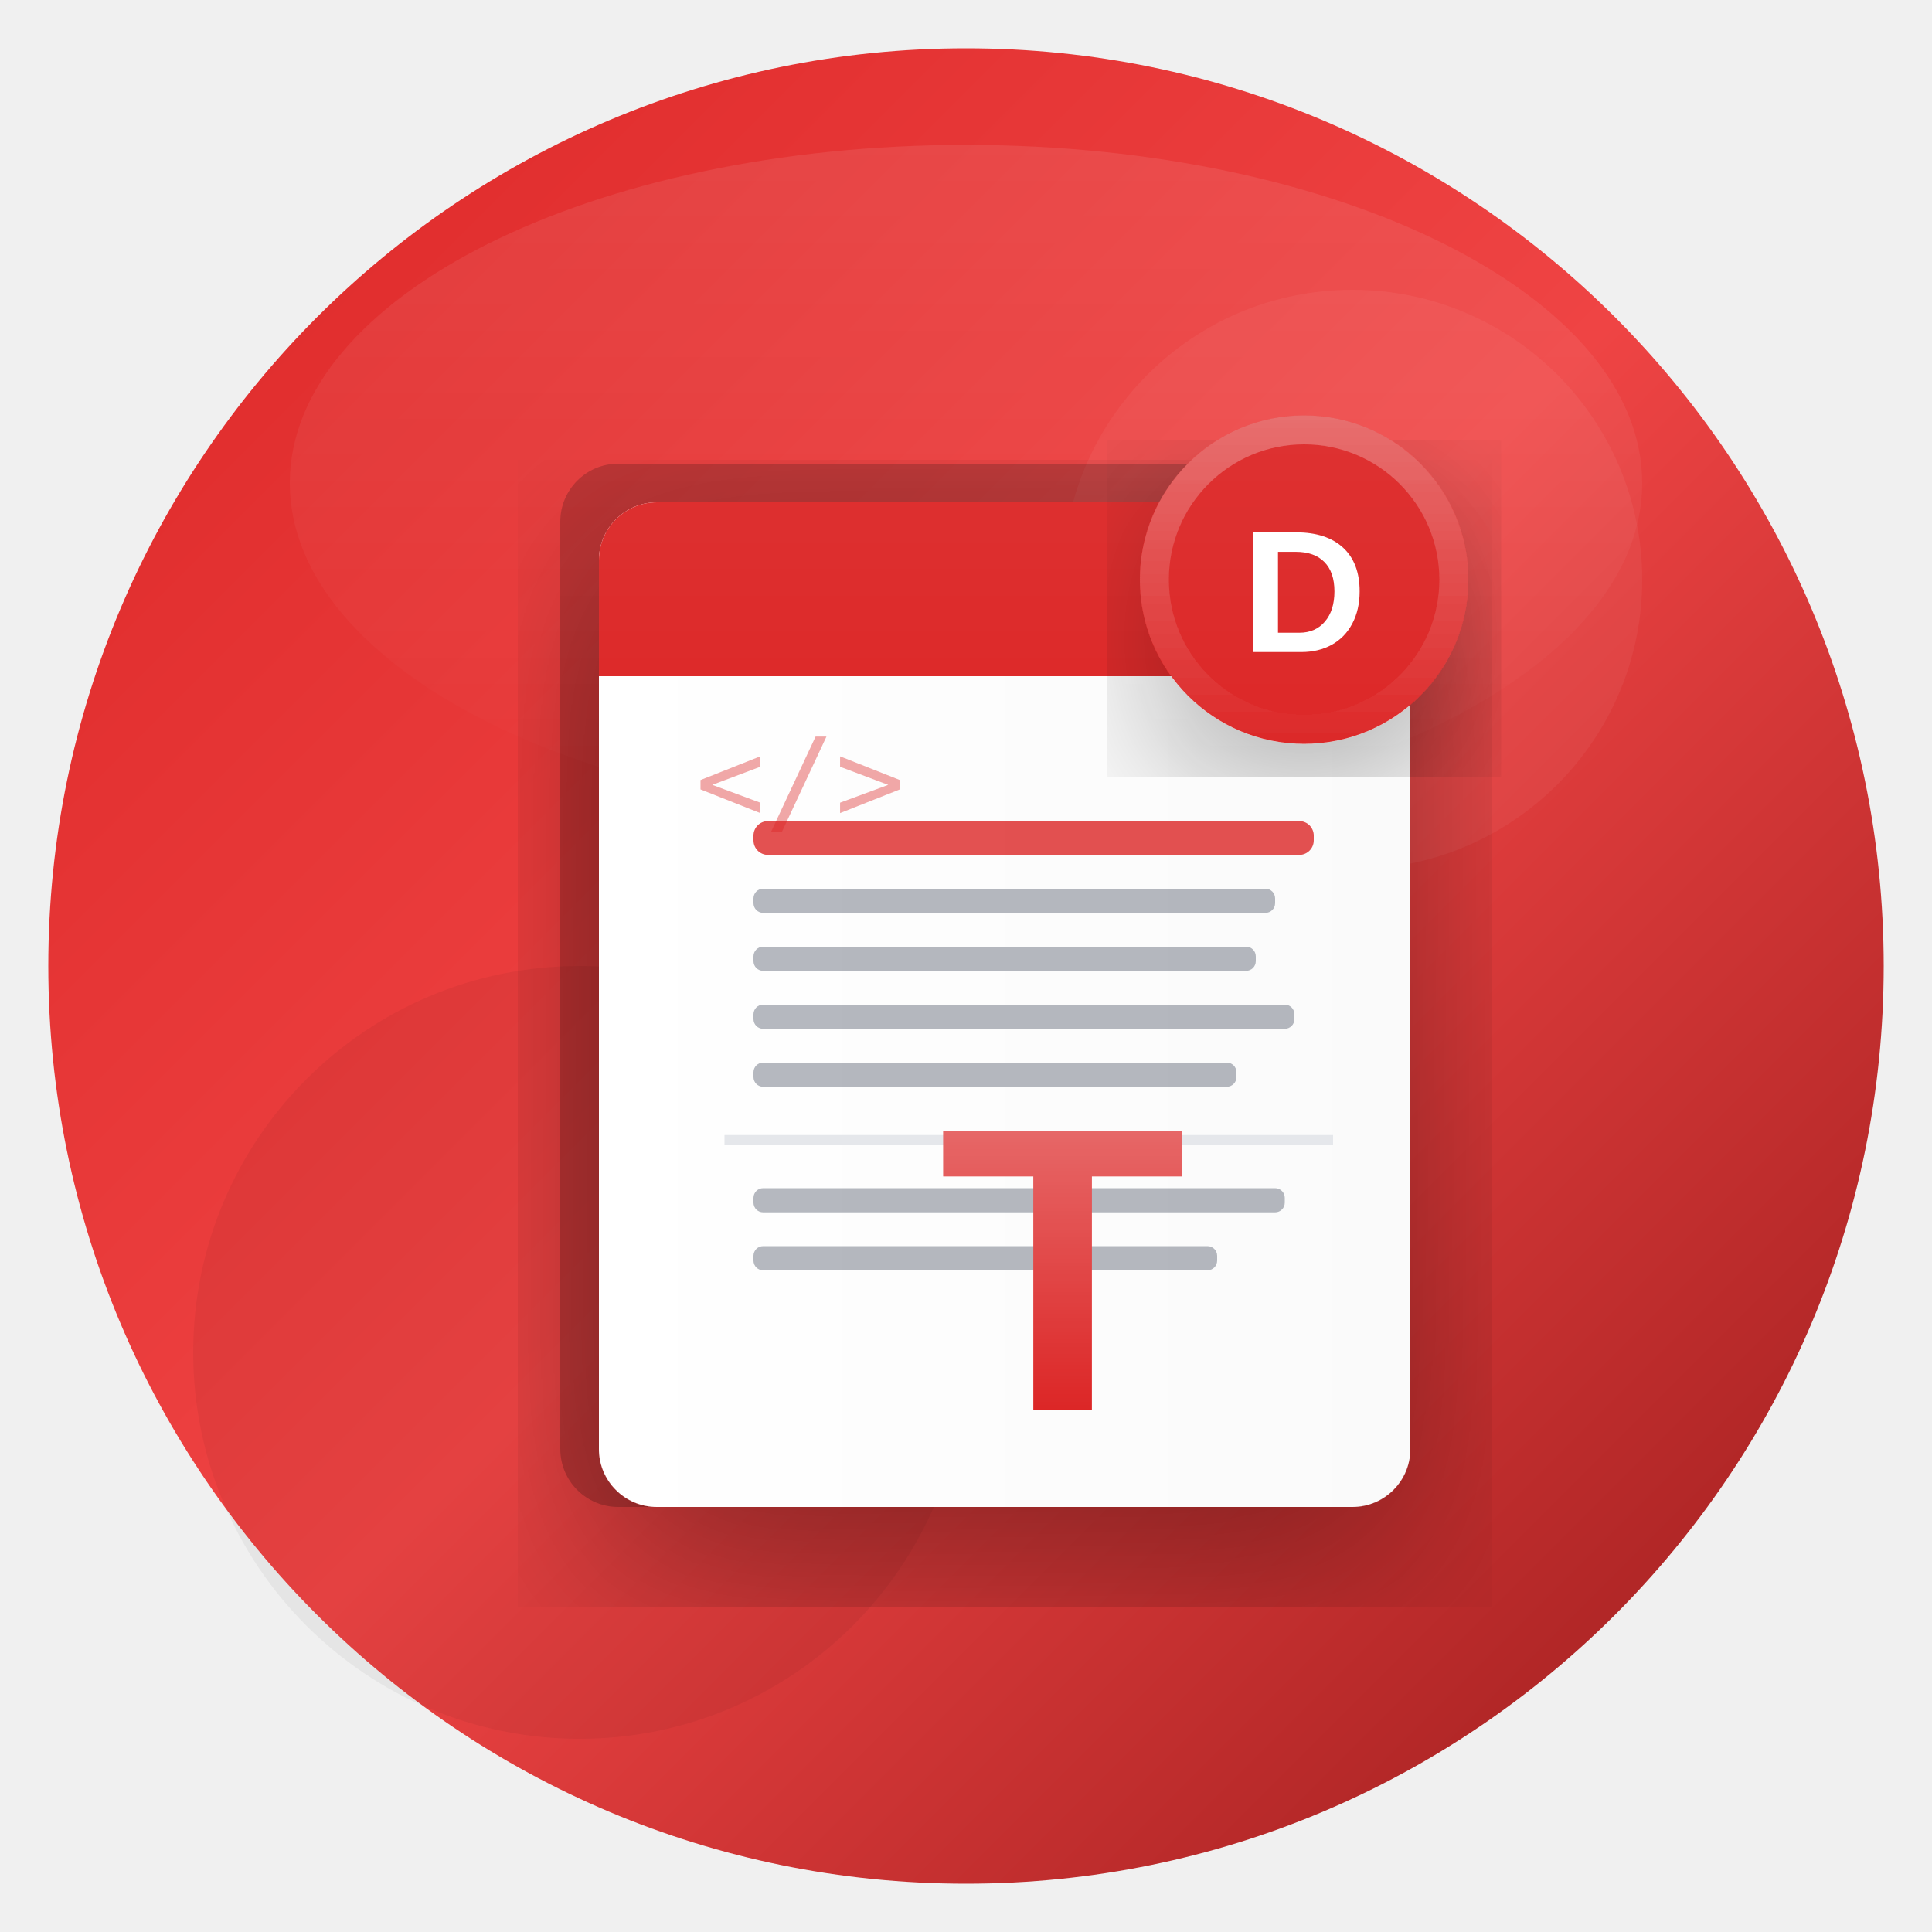
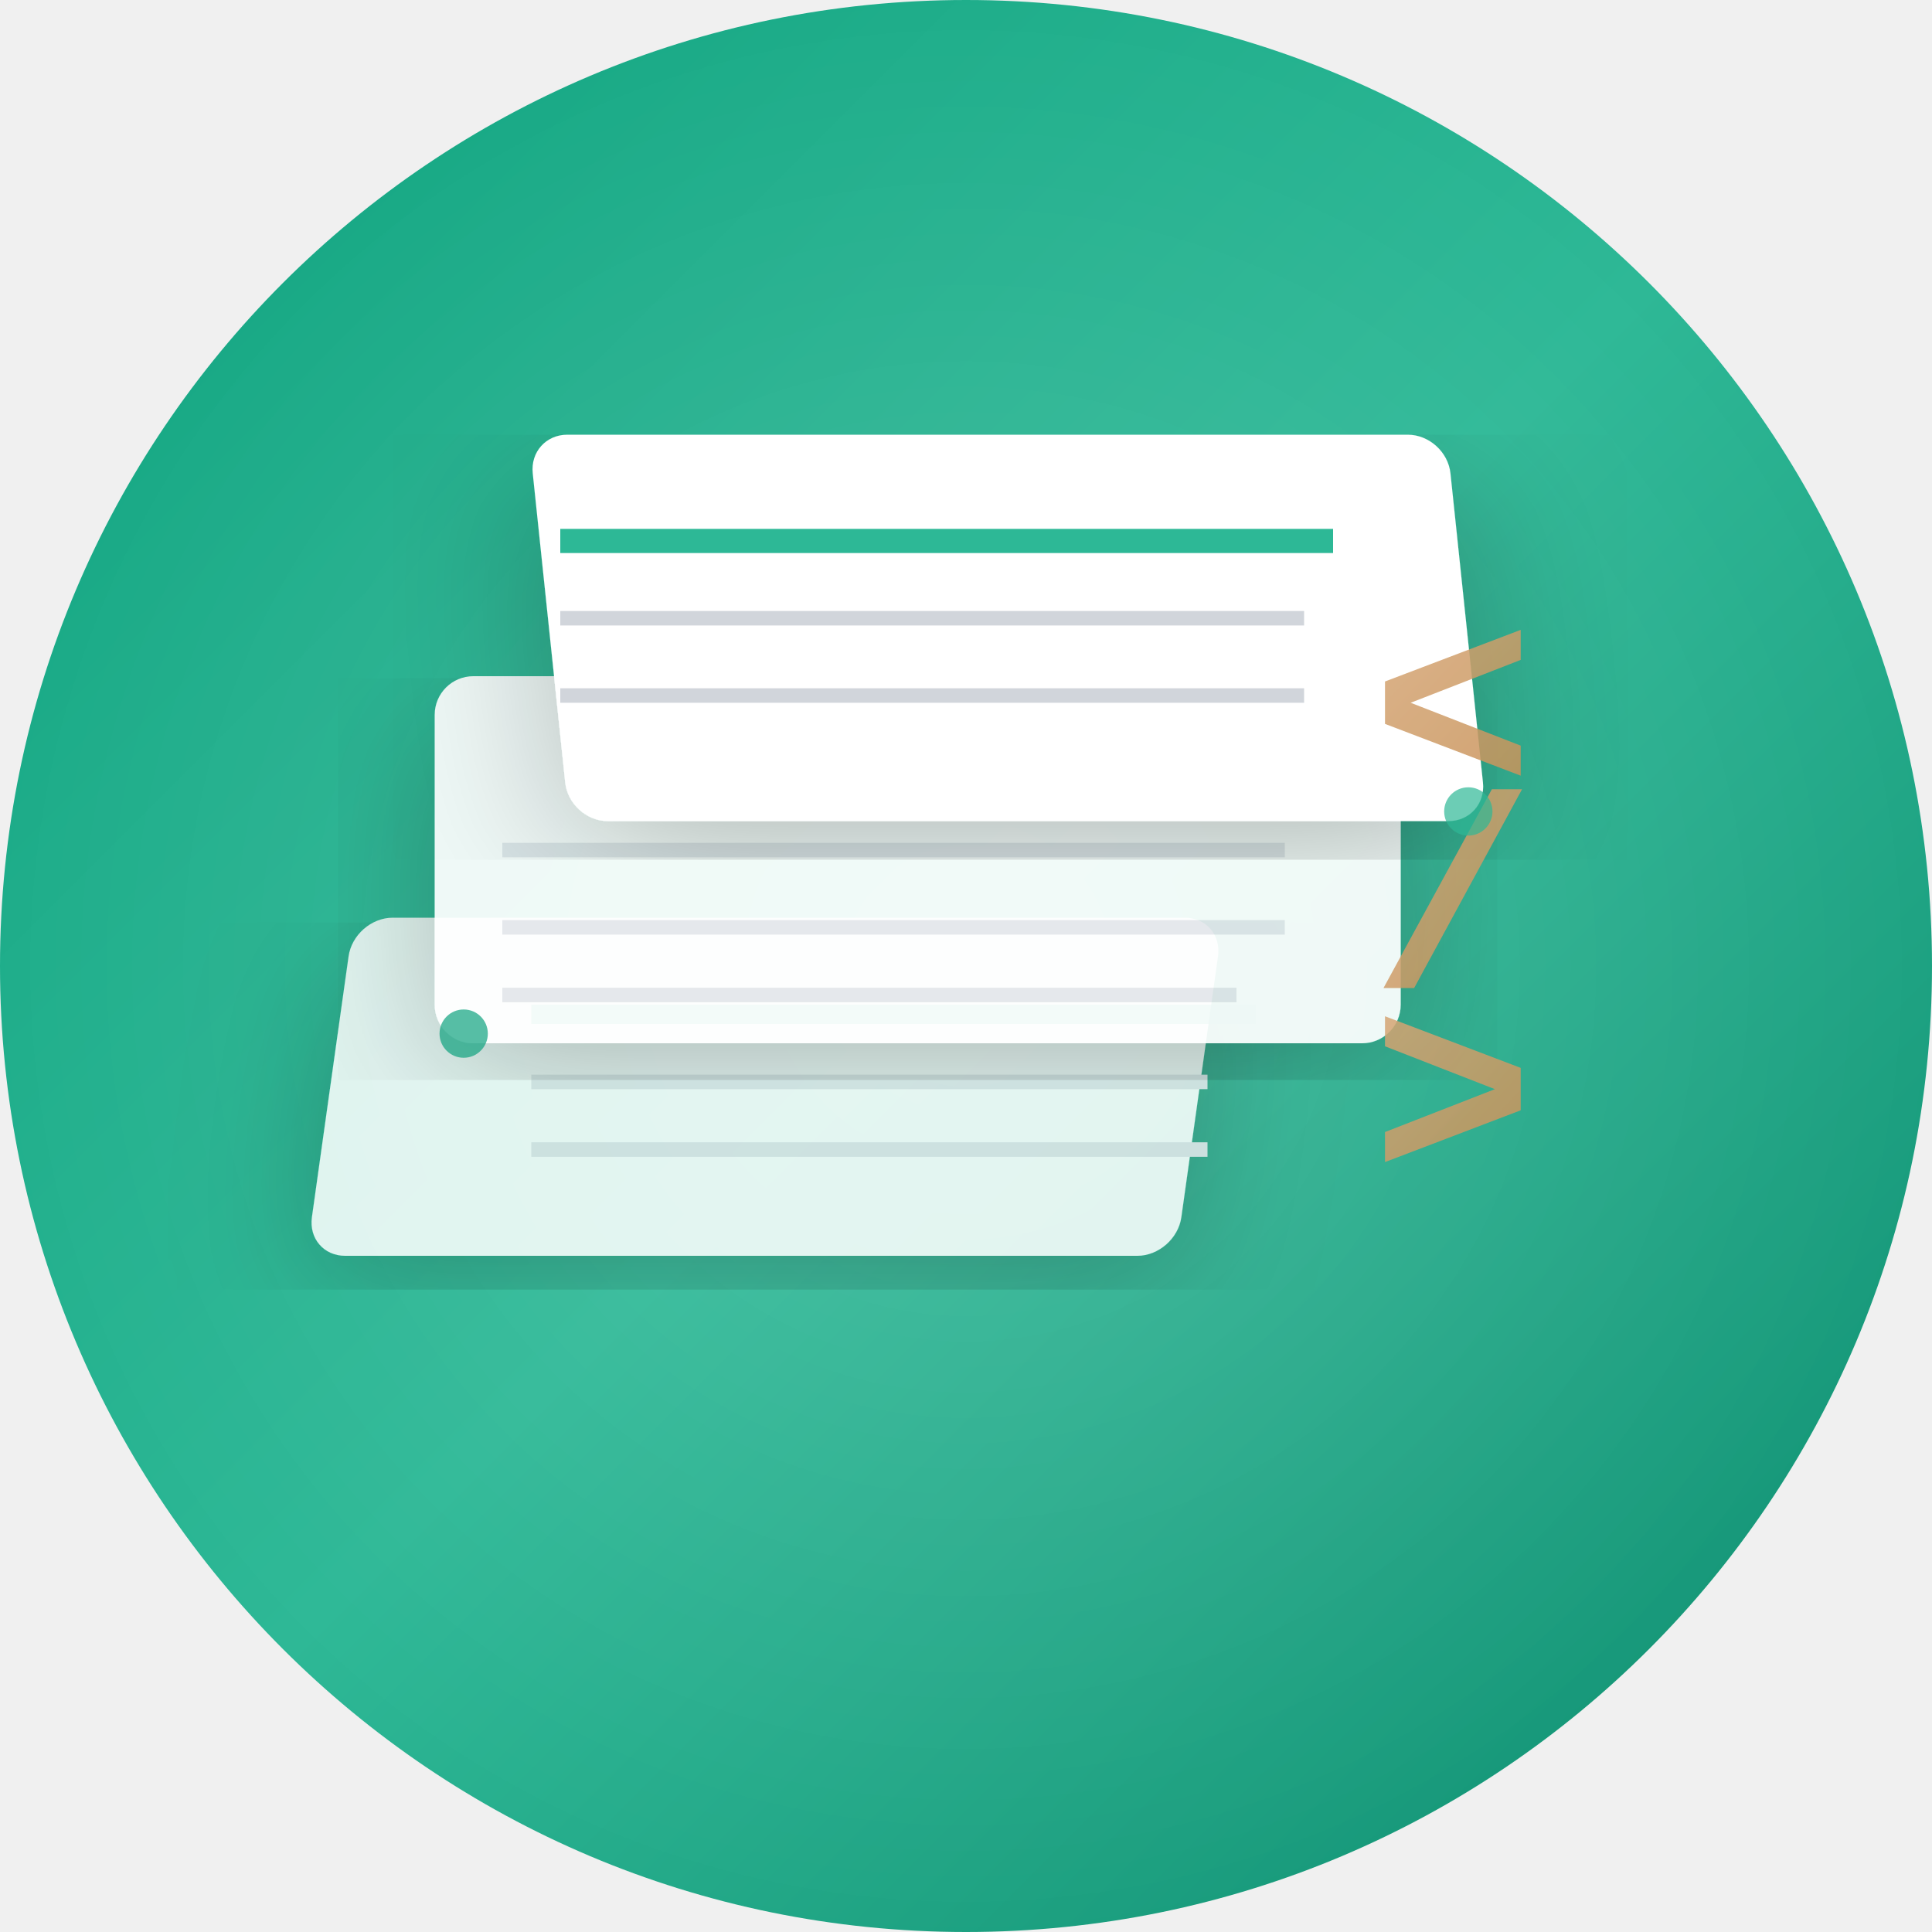
<svg xmlns="http://www.w3.org/2000/svg" width="200" height="200" viewBox="0 0 200 200">
  <defs>
-     <linearGradient id="bgGradient" x1="0%" y1="0%" x2="100%" y2="100%">
-       <stop offset="0%" style="stop-color:#dc2626;stop-opacity:1" />
-       <stop offset="50%" style="stop-color:#ef4444;stop-opacity:1" />
-       <stop offset="100%" style="stop-color:#991b1b;stop-opacity:1" />
+     <linearGradient id="emeraldGrad" x1="0%" y1="0%" x2="100%" y2="100%">
+       <stop offset="0%" style="stop-color:#10a37f;stop-opacity:1" />
+       <stop offset="50%" style="stop-color:#2db896;stop-opacity:1" />
+       <stop offset="100%" style="stop-color:#0d8b6d;stop-opacity:1" />
    </linearGradient>
-     <linearGradient id="paperGradient" x1="0%" y1="0%" x2="100%" y2="0%">
-       <stop offset="0%" style="stop-color:#ffffff;stop-opacity:1" />
-       <stop offset="100%" style="stop-color:#fafafa;stop-opacity:1" />
+     <linearGradient id="goldGrad" x1="0%" y1="0%" x2="100%" y2="100%">
+       <stop offset="0%" style="stop-color:#d4a574;stop-opacity:1" />
+       <stop offset="100%" style="stop-color:#c9935a;stop-opacity:1" />
    </linearGradient>
-     <linearGradient id="shineGradient" x1="0%" y1="0%" x2="0%" y2="100%">
-       <stop offset="0%" style="stop-color:#ffffff;stop-opacity:0.3" />
+     <radialGradient id="glowGrad" cx="50%" cy="50%" r="50%">
+       <stop offset="0%" style="stop-color:#ffffff;stop-opacity:0.15" />
      <stop offset="100%" style="stop-color:#ffffff;stop-opacity:0" />
-     </linearGradient>
+     </radialGradient>
    <filter id="shadow">
-       <feDropShadow dx="0" dy="6" stdDeviation="10" flood-opacity="0.35" />
-     </filter>
-     <filter id="innerShadow">
-       <feGaussianBlur in="SourceAlpha" stdDeviation="2" />
-       <feOffset dx="1" dy="2" result="offsetblur" />
-       <feComponentTransfer>
-         <feFuncA type="linear" slope="0.3" />
-       </feComponentTransfer>
-       <feMerge>
-         <feMergeNode />
-         <feMergeNode in="SourceGraphic" />
-       </feMerge>
+       <feDropShadow dx="0" dy="4" stdDeviation="8" flood-opacity="0.25" />
    </filter>
  </defs>
-   <circle cx="100" cy="100" r="95" fill="url(#bgGradient)" />
-   <circle cx="140" cy="60" r="30" fill="white" opacity="0.05" />
-   <circle cx="60" cy="140" r="40" fill="black" opacity="0.05" />
-   <g opacity="0.2">
-     <rect x="58" y="48" width="88" height="108" rx="6" fill="#000" />
-     <rect x="60" y="50" width="86" height="106" rx="6" fill="#000" />
+   <circle cx="100" cy="100" r="100" fill="url(#emeraldGrad)" />
+   <circle cx="100" cy="100" r="100" fill="url(#glowGrad)" />
+   <g opacity="0.85">
+     <rect x="50" y="95" width="90" height="35" rx="4" fill="white" transform="skewX(-8)" filter="url(#shadow)" />
+     <line x1="55" y1="105" x2="130" y2="105" stroke="#10a37f" stroke-width="2" opacity="0.6" />
+     <line x1="55" y1="112" x2="125" y2="112" stroke="#e5e7eb" stroke-width="1.5" />
+     <line x1="55" y1="119" x2="125" y2="119" stroke="#e5e7eb" stroke-width="1.5" />
  </g>
-   <g filter="url(#shadow)">
-     <rect x="62" y="52" width="84" height="104" rx="6" fill="url(#paperGradient)" />
-     <rect x="62" y="52" width="84" height="18" rx="6" fill="#dc2626" />
-     <rect x="62" y="62" width="84" height="8" fill="#dc2626" />
-     <path d="M 146 52 L 146 70 L 128 70 Z" fill="#e5e7eb" />
-     <path d="M 146 52 L 146 70 L 128 70 Z" fill="#000" opacity="0.1" />
-     <line x1="128" y1="70" x2="146" y2="52" stroke="#d1d5db" stroke-width="0.5" />
+   <g opacity="0.92">
+     <rect x="45" y="70" width="100" height="38" rx="4" fill="white" filter="url(#shadow)" />
+     <line x1="52" y1="80" x2="138" y2="80" stroke="url(#emeraldGrad)" stroke-width="2.5" />
+     <line x1="52" y1="88" x2="133" y2="88" stroke="#e5e7eb" stroke-width="1.5" />
+     <line x1="52" y1="96" x2="133" y2="96" stroke="#e5e7eb" stroke-width="1.5" />
+     <line x1="52" y1="103" x2="128" y2="103" stroke="#e5e7eb" stroke-width="1.5" />
+   </g>
+   <g opacity="1">
+     <rect x="50" y="45" width="95" height="40" rx="4" fill="white" transform="skewX(6)" filter="url(#shadow)" />
+     <line x1="58" y1="56" x2="138" y2="56" stroke="#2db896" stroke-width="2.5" />
+     <line x1="58" y1="64" x2="135" y2="64" stroke="#d1d5db" stroke-width="1.5" />
+     <line x1="58" y1="72" x2="135" y2="72" stroke="#d1d5db" stroke-width="1.5" />
  </g>
  <g>
-     <text x="72" y="85" font-family="monospace" font-size="12" fill="#dc2626" opacity="0.4">&lt;/&gt;</text>
-     <rect x="78" y="85" width="58" height="3.5" rx="1.5" fill="#dc2626" opacity="0.8" />
-     <rect x="78" y="92" width="54" height="2.5" rx="1" fill="#6b7280" opacity="0.5" />
-     <rect x="78" y="98" width="52" height="2.5" rx="1" fill="#6b7280" opacity="0.5" />
-     <rect x="78" y="104" width="56" height="2.5" rx="1" fill="#6b7280" opacity="0.5" />
-     <rect x="78" y="110" width="50" height="2.5" rx="1" fill="#6b7280" opacity="0.5" />
-     <line x1="75" y1="118" x2="138" y2="118" stroke="#e5e7eb" stroke-width="1" />
-     <rect x="78" y="123" width="55" height="2.5" rx="1" fill="#6b7280" opacity="0.5" />
-     <rect x="78" y="129" width="48" height="2.5" rx="1" fill="#6b7280" opacity="0.5" />
+     <text x="142" y="82" font-family="'Courier New', monospace" font-size="28" font-weight="bold" fill="url(#goldGrad)" opacity="0.85">&lt;</text>
+     <text x="142" y="102" font-family="'Courier New', monospace" font-size="28" font-weight="bold" fill="url(#goldGrad)" opacity="0.85">/</text>
+     <text x="142" y="122" font-family="'Courier New', monospace" font-size="28" font-weight="bold" fill="url(#goldGrad)" opacity="0.85">&gt;</text>
  </g>
-   <g>
-     <text x="110" y="146" font-family="'Arial Black', Arial, sans-serif" font-size="42" font-weight="900" fill="#dc2626" text-anchor="middle">T</text>
-     <text x="110" y="146" font-family="'Arial Black', Arial, sans-serif" font-size="42" font-weight="900" fill="url(#shineGradient)" text-anchor="middle">T</text>
-   </g>
-   <g filter="url(#shadow)">
-     <circle cx="135" cy="60" r="17" fill="#dc2626" />
-     <circle cx="135" cy="60" r="17" fill="url(#shineGradient)" />
-     <circle cx="135" cy="60" r="14" fill="#dc2626" />
-     <text x="135" y="67.5" font-family="'Arial Black', Arial, sans-serif" font-size="18" font-weight="bold" fill="white" text-anchor="middle">D</text>
-   </g>
-   <ellipse cx="100" cy="50" rx="70" ry="35" fill="url(#shineGradient)" opacity="0.3" />
+   <circle cx="48" cy="107" r="2.5" fill="#10a37f" opacity="0.7" />
+   <circle cx="152" cy="84" r="2.5" fill="#2db896" opacity="0.7" />
</svg>
